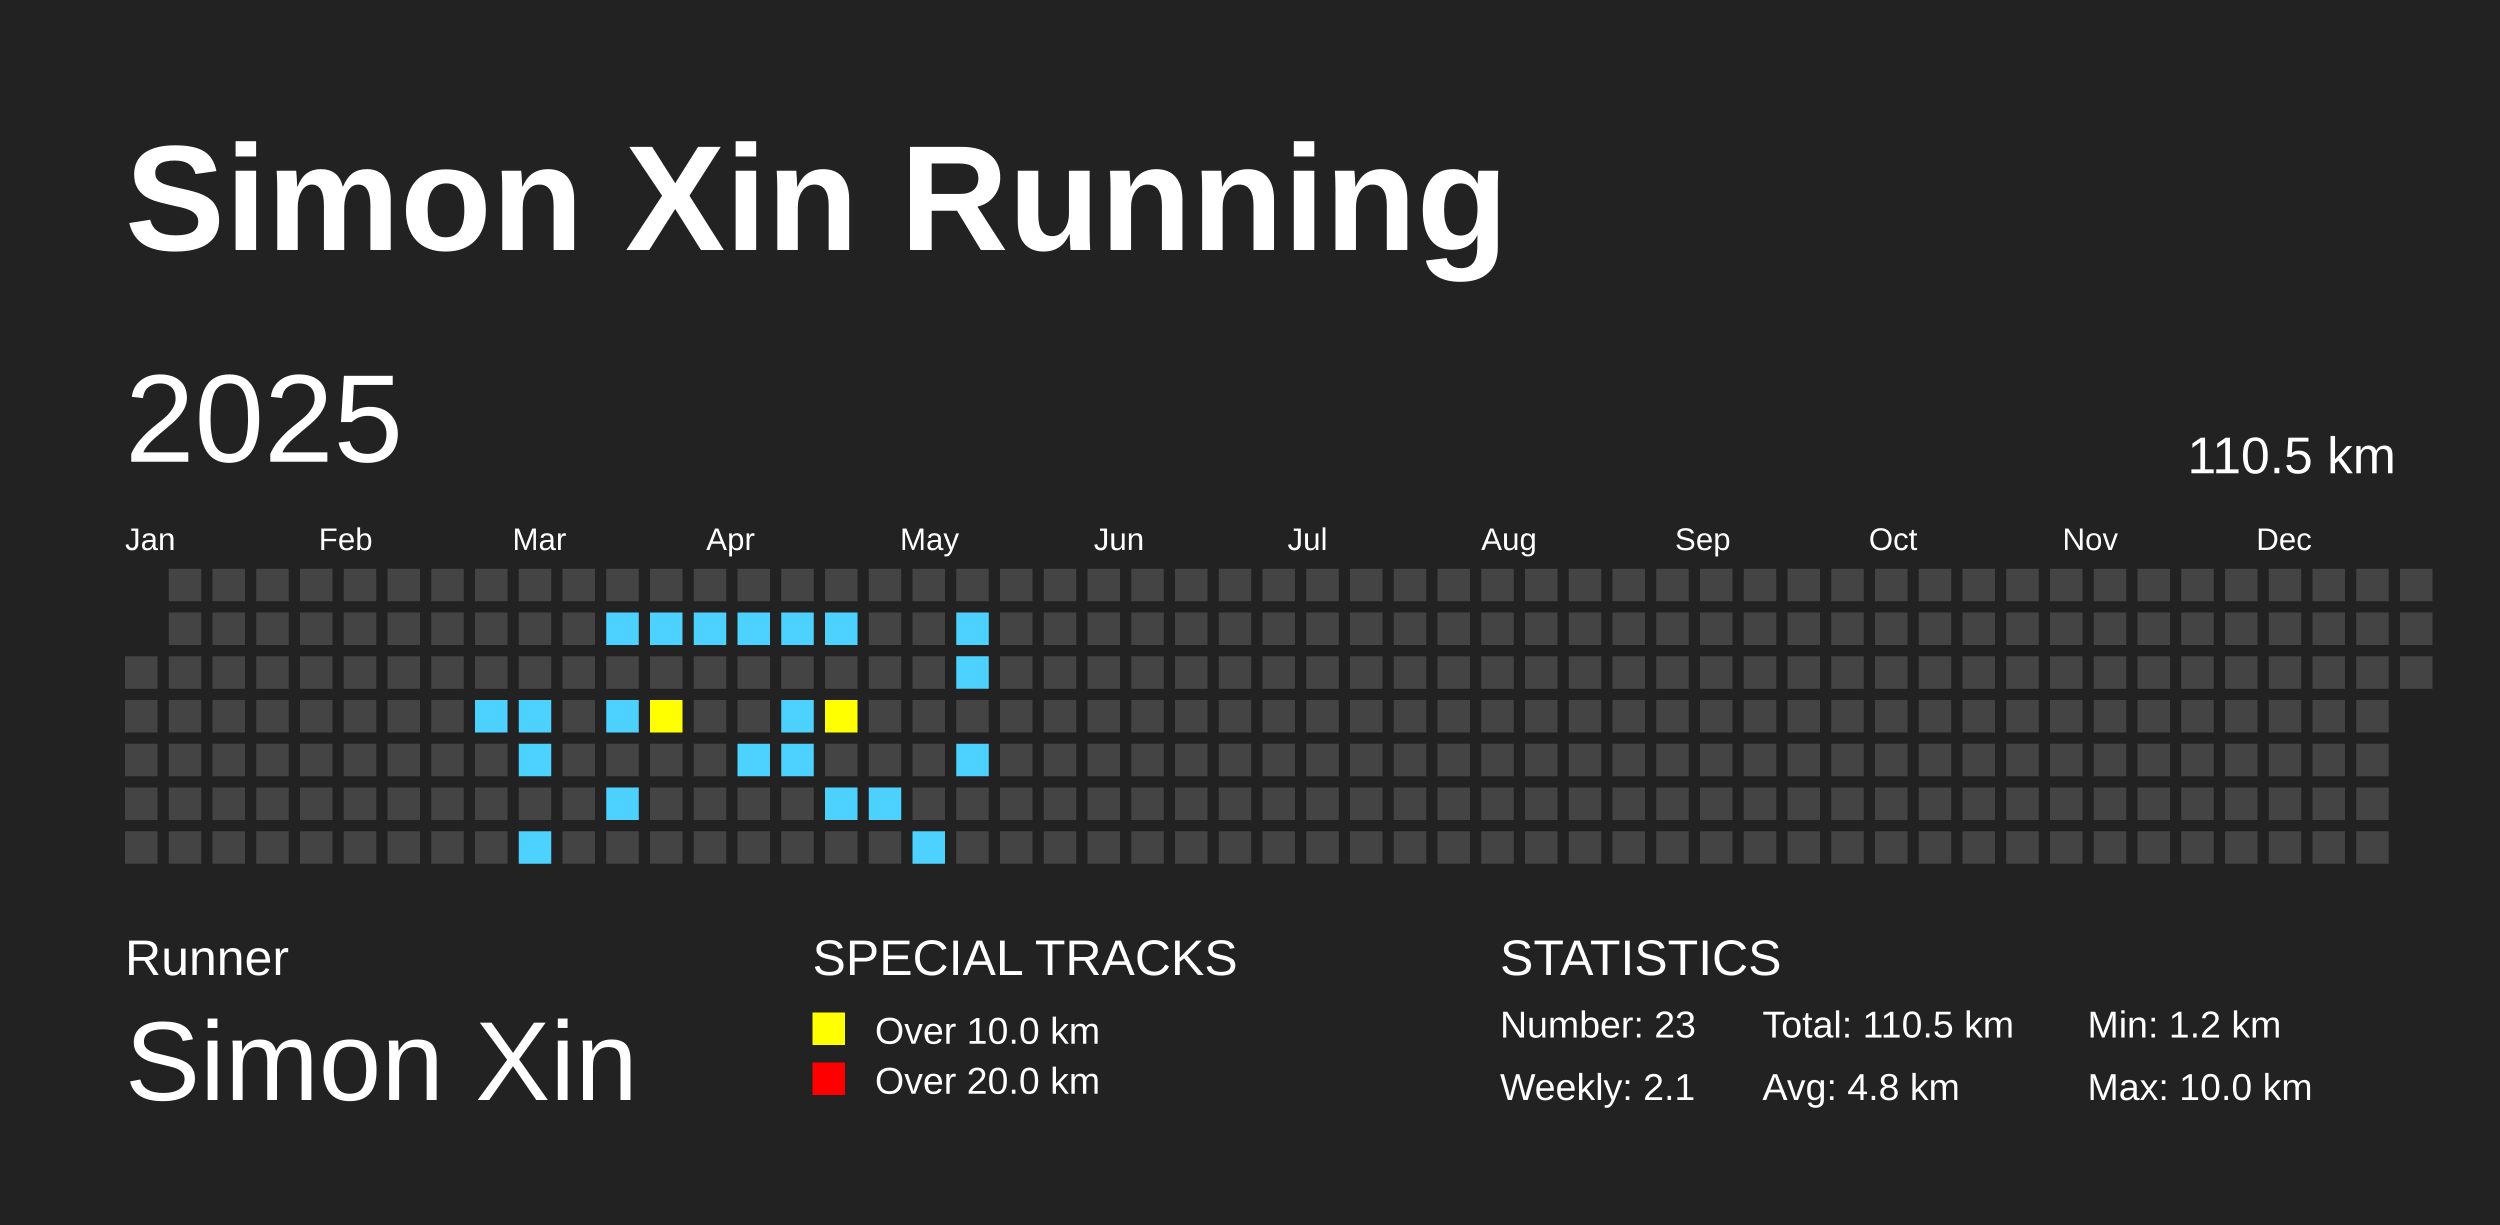
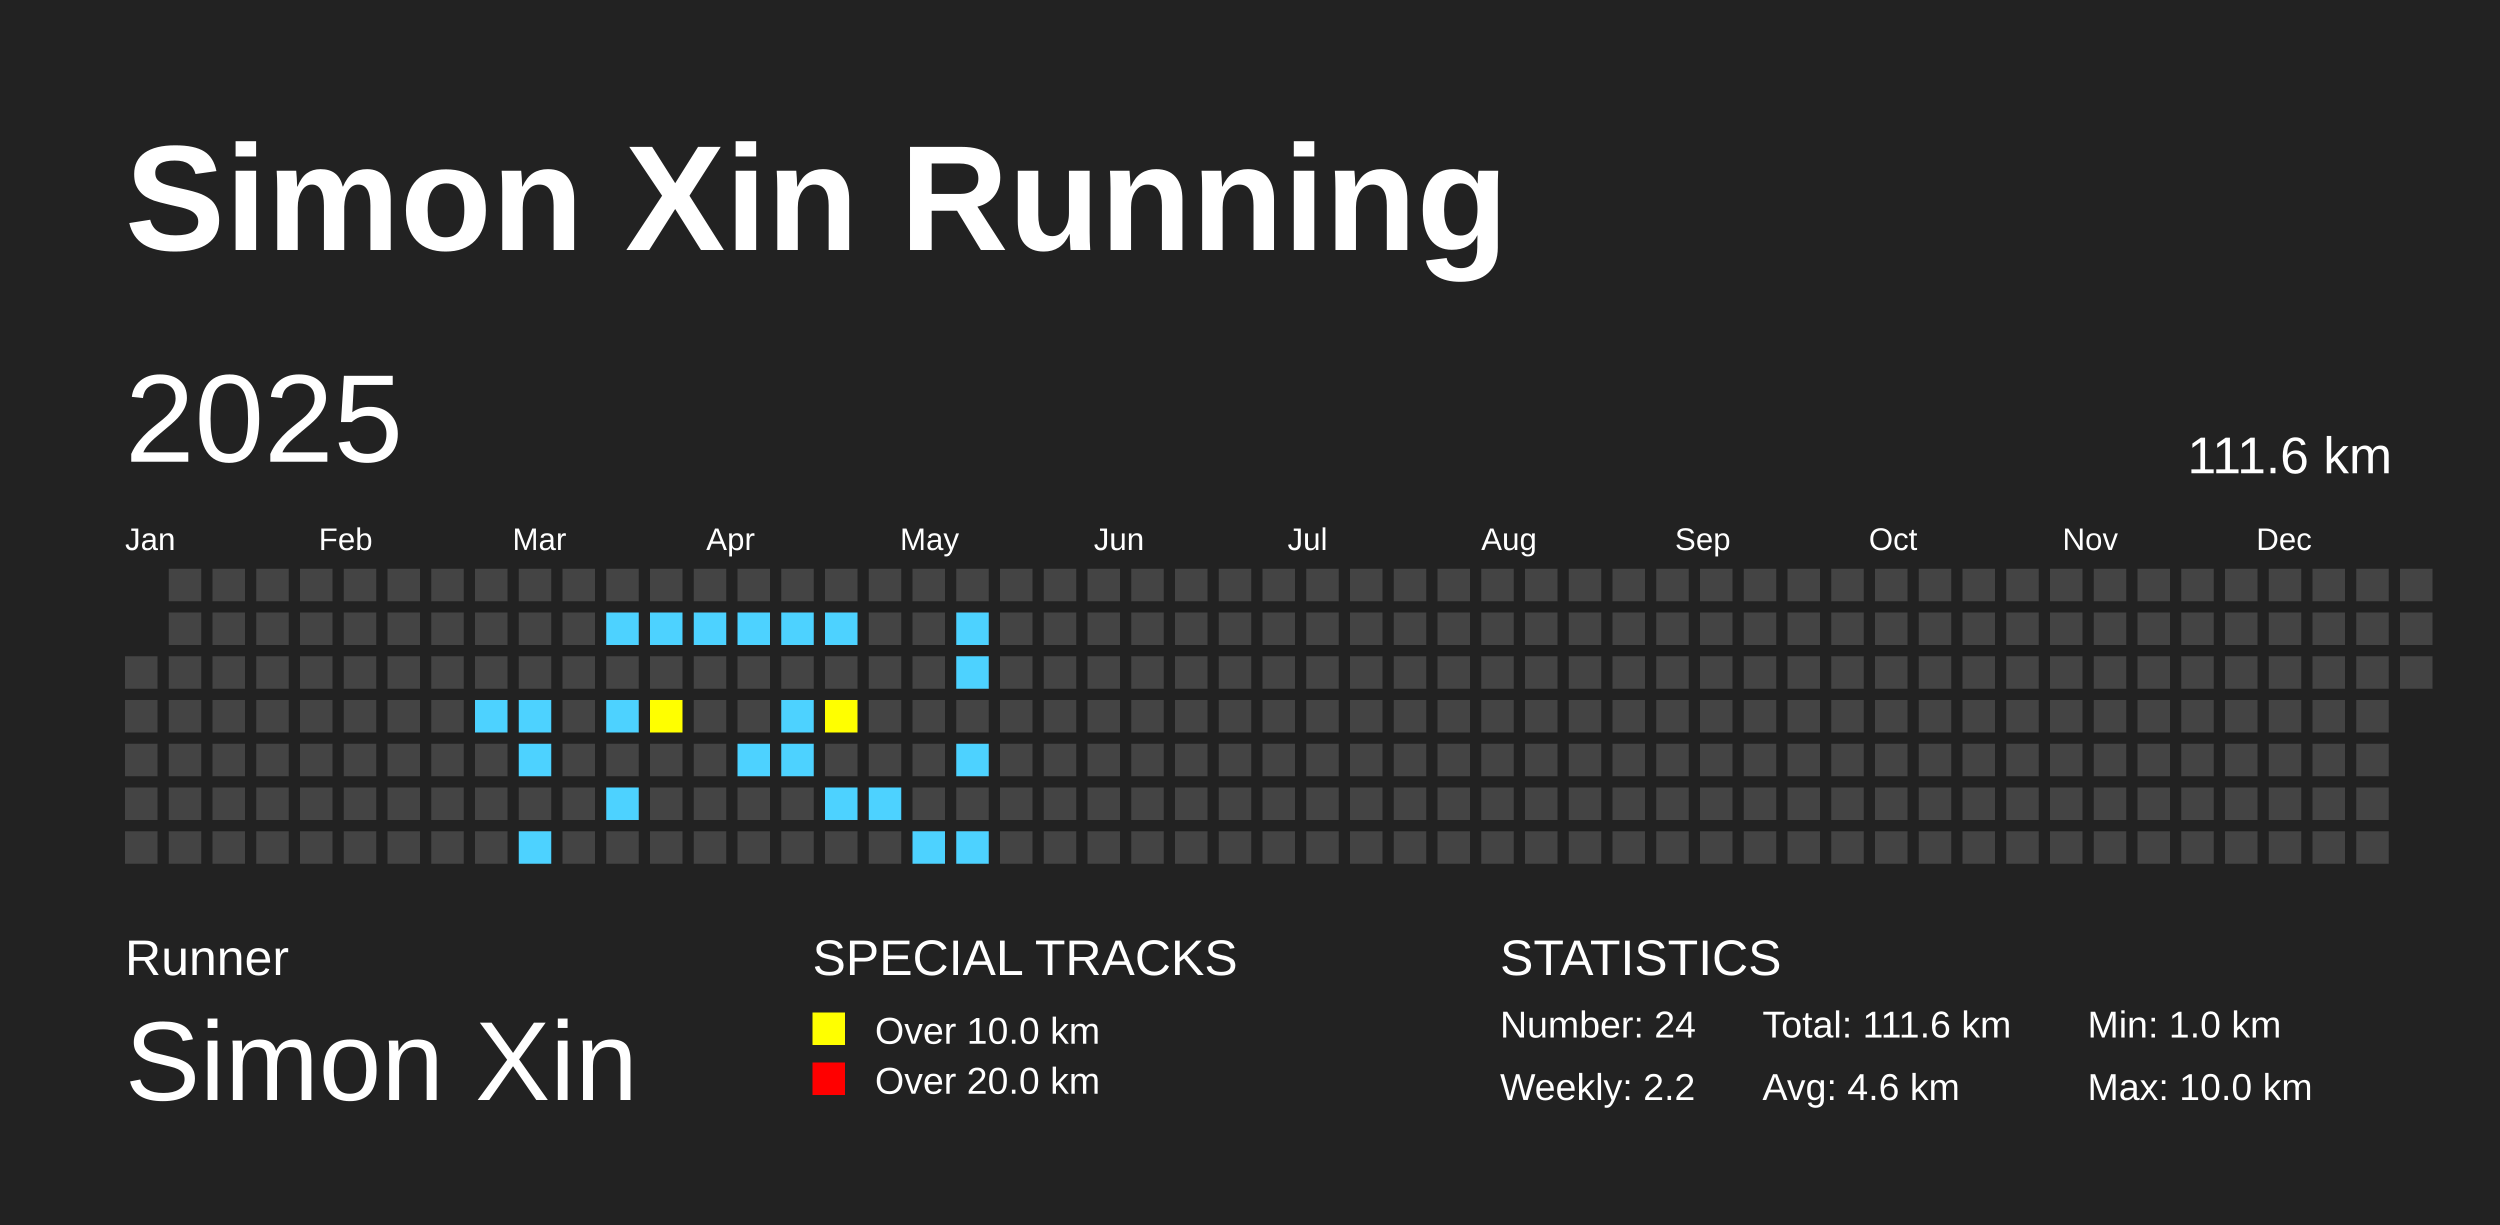
<svg xmlns="http://www.w3.org/2000/svg" baseProfile="full" height="98mm" version="1.1" viewBox="0,0,200,98" width="200mm">
  <defs />
  <rect fill="#222222" height="98" width="200" x="0" y="0" />
  <text fill="#FFFFFF" style="font-size:12px; font-family:Arial; font-weight:bold;" x="10" y="20">Simon Xin Running</text>
  <text fill="#FFFFFF" style="font-size:4px; font-family:Arial" x="10" y="78">Runner</text>
  <text fill="#FFFFFF" style="font-size:9px; font-family:Arial" x="10" y="88">Simon Xin</text>
  <text fill="#FFFFFF" style="font-size:4px; font-family:Arial" x="65" y="78">SPECIAL TRACKS</text>
  <rect fill="yellow" height="2.6" width="2.6" x="65" y="81" />
  <text fill="#FFFFFF" style="font-size:3px; font-family:Arial" x="70" y="83.5">Over 10.0 km</text>
  <rect fill="red" height="2.6" width="2.6" x="65" y="85" />
  <text fill="#FFFFFF" style="font-size:3px; font-family:Arial" x="70" y="87.5">Over 20.0 km</text>
  <text fill="#FFFFFF" style="font-size:4px; font-family:Arial" x="120" y="78">STATISTICS</text>
-   <text fill="#FFFFFF" style="font-size:3px; font-family:Arial" x="120" y="83">Number: 23</text>
-   <text fill="#FFFFFF" style="font-size:3px; font-family:Arial" x="120" y="88">Weekly: 2.1</text>
-   <text fill="#FFFFFF" style="font-size:3px; font-family:Arial" x="141" y="83">Total: 110.5 km</text>
-   <text fill="#FFFFFF" style="font-size:3px; font-family:Arial" x="141" y="88">Avg: 4.8 km</text>
-   <text fill="#FFFFFF" style="font-size:3px; font-family:Arial" x="167" y="83">Min: 1.2 km</text>
+   <text fill="#FFFFFF" style="font-size:3px; font-family:Arial" x="120" y="83">Number: 24</text>
+   <text fill="#FFFFFF" style="font-size:3px; font-family:Arial" x="120" y="88">Weekly: 2.2</text>
+   <text fill="#FFFFFF" style="font-size:3px; font-family:Arial" x="141" y="83">Total: 111.6 km</text>
+   <text fill="#FFFFFF" style="font-size:3px; font-family:Arial" x="141" y="88">Avg: 4.6 km</text>
+   <text fill="#FFFFFF" style="font-size:3px; font-family:Arial" x="167" y="83">Min: 1.0 km</text>
  <text fill="#FFFFFF" style="font-size:3px; font-family:Arial" x="167" y="88">Max: 10.0 km</text>
  <text dominant-baseline="hanging" fill="#FFFFFF" style="font-size:10.0px; font-family:Arial;" x="10" y="30">2025</text>
-   <text dominant-baseline="hanging" fill="#FFFFFF" style="font-size:4.125px; font-family:Arial;" x="175" y="35">110.5 km</text>
+   <text dominant-baseline="hanging" fill="#FFFFFF" style="font-size:4.125px; font-family:Arial;" x="175" y="35">111.6 km</text>
  <text fill="#FFFFFF" style="font-size:2.5px; font-family:Arial" x="10.0" y="44">Jan</text>
  <text fill="#FFFFFF" style="font-size:2.5px; font-family:Arial" x="25.5" y="44">Feb</text>
  <text fill="#FFFFFF" style="font-size:2.5px; font-family:Arial" x="41.0" y="44">Mar</text>
  <text fill="#FFFFFF" style="font-size:2.5px; font-family:Arial" x="56.5" y="44">Apr</text>
  <text fill="#FFFFFF" style="font-size:2.5px; font-family:Arial" x="72.0" y="44">May</text>
  <text fill="#FFFFFF" style="font-size:2.5px; font-family:Arial" x="87.5" y="44">Jun</text>
  <text fill="#FFFFFF" style="font-size:2.5px; font-family:Arial" x="103.0" y="44">Jul</text>
  <text fill="#FFFFFF" style="font-size:2.5px; font-family:Arial" x="118.5" y="44">Aug</text>
  <text fill="#FFFFFF" style="font-size:2.5px; font-family:Arial" x="134.0" y="44">Sep</text>
  <text fill="#FFFFFF" style="font-size:2.5px; font-family:Arial" x="149.5" y="44">Oct</text>
  <text fill="#FFFFFF" style="font-size:2.5px; font-family:Arial" x="165.0" y="44">Nov</text>
  <text fill="#FFFFFF" style="font-size:2.5px; font-family:Arial" x="180.5" y="44">Dec</text>
  <rect fill="#444444" height="2.6" width="2.6" x="10.0" y="52.5" />
  <rect fill="#444444" height="2.6" width="2.6" x="10.0" y="56.0" />
  <rect fill="#444444" height="2.6" width="2.6" x="10.0" y="59.5" />
  <rect fill="#444444" height="2.6" width="2.6" x="10.0" y="63.0" />
  <rect fill="#444444" height="2.6" width="2.6" x="10.0" y="66.5" />
  <rect fill="#444444" height="2.6" width="2.6" x="13.5" y="45.5" />
  <rect fill="#444444" height="2.6" width="2.6" x="13.5" y="49.0" />
  <rect fill="#444444" height="2.6" width="2.6" x="13.5" y="52.5" />
  <rect fill="#444444" height="2.6" width="2.6" x="13.5" y="56.0" />
  <rect fill="#444444" height="2.6" width="2.6" x="13.5" y="59.5" />
  <rect fill="#444444" height="2.6" width="2.6" x="13.5" y="63.0" />
  <rect fill="#444444" height="2.6" width="2.6" x="13.5" y="66.5" />
  <rect fill="#444444" height="2.6" width="2.6" x="17.0" y="45.5" />
  <rect fill="#444444" height="2.6" width="2.6" x="17.0" y="49.0" />
  <rect fill="#444444" height="2.6" width="2.6" x="17.0" y="52.5" />
  <rect fill="#444444" height="2.6" width="2.6" x="17.0" y="56.0" />
  <rect fill="#444444" height="2.6" width="2.6" x="17.0" y="59.5" />
  <rect fill="#444444" height="2.6" width="2.6" x="17.0" y="63.0" />
  <rect fill="#444444" height="2.6" width="2.6" x="17.0" y="66.5" />
  <rect fill="#444444" height="2.6" width="2.6" x="20.5" y="45.5" />
  <rect fill="#444444" height="2.6" width="2.6" x="20.5" y="49.0" />
  <rect fill="#444444" height="2.6" width="2.6" x="20.5" y="52.5" />
  <rect fill="#444444" height="2.6" width="2.6" x="20.5" y="56.0" />
  <rect fill="#444444" height="2.6" width="2.6" x="20.5" y="59.5" />
  <rect fill="#444444" height="2.6" width="2.6" x="20.5" y="63.0" />
  <rect fill="#444444" height="2.6" width="2.6" x="20.5" y="66.5" />
  <rect fill="#444444" height="2.6" width="2.6" x="24.0" y="45.5" />
  <rect fill="#444444" height="2.6" width="2.6" x="24.0" y="49.0" />
  <rect fill="#444444" height="2.6" width="2.6" x="24.0" y="52.5" />
  <rect fill="#444444" height="2.6" width="2.6" x="24.0" y="56.0" />
  <rect fill="#444444" height="2.6" width="2.6" x="24.0" y="59.5" />
  <rect fill="#444444" height="2.6" width="2.6" x="24.0" y="63.0" />
  <rect fill="#444444" height="2.6" width="2.6" x="24.0" y="66.5" />
  <rect fill="#444444" height="2.6" width="2.6" x="27.5" y="45.5" />
  <rect fill="#444444" height="2.6" width="2.6" x="27.5" y="49.0" />
  <rect fill="#444444" height="2.6" width="2.6" x="27.5" y="52.5" />
  <rect fill="#444444" height="2.6" width="2.6" x="27.5" y="56.0" />
  <rect fill="#444444" height="2.6" width="2.6" x="27.5" y="59.5" />
  <rect fill="#444444" height="2.6" width="2.6" x="27.5" y="63.0" />
  <rect fill="#444444" height="2.6" width="2.6" x="27.5" y="66.5" />
  <rect fill="#444444" height="2.6" width="2.6" x="31.0" y="45.5" />
  <rect fill="#444444" height="2.6" width="2.6" x="31.0" y="49.0" />
  <rect fill="#444444" height="2.6" width="2.6" x="31.0" y="52.5" />
  <rect fill="#444444" height="2.6" width="2.6" x="31.0" y="56.0" />
  <rect fill="#444444" height="2.6" width="2.6" x="31.0" y="59.5" />
  <rect fill="#444444" height="2.6" width="2.6" x="31.0" y="63.0" />
  <rect fill="#444444" height="2.6" width="2.6" x="31.0" y="66.5" />
  <rect fill="#444444" height="2.6" width="2.6" x="34.5" y="45.5" />
  <rect fill="#444444" height="2.6" width="2.6" x="34.5" y="49.0" />
  <rect fill="#444444" height="2.6" width="2.6" x="34.5" y="52.5" />
  <rect fill="#444444" height="2.6" width="2.6" x="34.5" y="56.0" />
  <rect fill="#444444" height="2.6" width="2.6" x="34.5" y="59.5" />
  <rect fill="#444444" height="2.6" width="2.6" x="34.5" y="63.0" />
  <rect fill="#444444" height="2.6" width="2.6" x="34.5" y="66.5" />
  <rect fill="#444444" height="2.6" width="2.6" x="38.0" y="45.5" />
  <rect fill="#444444" height="2.6" width="2.6" x="38.0" y="49.0" />
  <rect fill="#444444" height="2.6" width="2.6" x="38.0" y="52.5" />
  <rect fill="#4DD2FF" height="2.6" width="2.6" x="38.0" y="56.0" />
  <rect fill="#444444" height="2.6" width="2.6" x="38.0" y="59.5" />
  <rect fill="#444444" height="2.6" width="2.6" x="38.0" y="63.0" />
  <rect fill="#444444" height="2.6" width="2.6" x="38.0" y="66.5" />
  <rect fill="#444444" height="2.6" width="2.6" x="41.5" y="45.5" />
  <rect fill="#444444" height="2.6" width="2.6" x="41.5" y="49.0" />
  <rect fill="#444444" height="2.6" width="2.6" x="41.5" y="52.5" />
  <rect fill="#4DD2FF" height="2.6" width="2.6" x="41.5" y="56.0" />
  <rect fill="#4DD2FF" height="2.6" width="2.6" x="41.5" y="59.5" />
  <rect fill="#444444" height="2.6" width="2.6" x="41.5" y="63.0" />
  <rect fill="#4DD2FF" height="2.6" width="2.6" x="41.5" y="66.5" />
  <rect fill="#444444" height="2.6" width="2.6" x="45.0" y="45.5" />
  <rect fill="#444444" height="2.6" width="2.6" x="45.0" y="49.0" />
  <rect fill="#444444" height="2.6" width="2.6" x="45.0" y="52.5" />
  <rect fill="#444444" height="2.6" width="2.6" x="45.0" y="56.0" />
  <rect fill="#444444" height="2.6" width="2.6" x="45.0" y="59.5" />
  <rect fill="#444444" height="2.6" width="2.6" x="45.0" y="63.0" />
  <rect fill="#444444" height="2.6" width="2.6" x="45.0" y="66.5" />
  <rect fill="#444444" height="2.6" width="2.6" x="48.5" y="45.5" />
  <rect fill="#4DD2FF" height="2.6" width="2.6" x="48.5" y="49.0" />
  <rect fill="#444444" height="2.6" width="2.6" x="48.5" y="52.5" />
  <rect fill="#4DD2FF" height="2.6" width="2.6" x="48.5" y="56.0" />
  <rect fill="#444444" height="2.6" width="2.6" x="48.5" y="59.5" />
  <rect fill="#4DD2FF" height="2.6" width="2.6" x="48.5" y="63.0" />
  <rect fill="#444444" height="2.6" width="2.6" x="48.5" y="66.5" />
  <rect fill="#444444" height="2.6" width="2.6" x="52.0" y="45.5" />
  <rect fill="#4DD2FF" height="2.6" width="2.6" x="52.0" y="49.0" />
  <rect fill="#444444" height="2.6" width="2.6" x="52.0" y="52.5" />
  <rect fill="yellow" height="2.6" width="2.6" x="52.0" y="56.0" />
  <rect fill="#444444" height="2.6" width="2.6" x="52.0" y="59.5" />
  <rect fill="#444444" height="2.6" width="2.6" x="52.0" y="63.0" />
  <rect fill="#444444" height="2.6" width="2.6" x="52.0" y="66.5" />
  <rect fill="#444444" height="2.6" width="2.6" x="55.5" y="45.5" />
  <rect fill="#4DD2FF" height="2.6" width="2.6" x="55.5" y="49.0" />
  <rect fill="#444444" height="2.6" width="2.6" x="55.5" y="52.5" />
  <rect fill="#444444" height="2.6" width="2.6" x="55.5" y="56.0" />
  <rect fill="#444444" height="2.6" width="2.6" x="55.5" y="59.5" />
  <rect fill="#444444" height="2.6" width="2.6" x="55.5" y="63.0" />
  <rect fill="#444444" height="2.6" width="2.6" x="55.5" y="66.5" />
  <rect fill="#444444" height="2.6" width="2.6" x="59.0" y="45.5" />
  <rect fill="#4DD2FF" height="2.6" width="2.6" x="59.0" y="49.0" />
  <rect fill="#444444" height="2.6" width="2.6" x="59.0" y="52.5" />
  <rect fill="#444444" height="2.6" width="2.6" x="59.0" y="56.0" />
  <rect fill="#4DD2FF" height="2.6" width="2.6" x="59.0" y="59.5" />
  <rect fill="#444444" height="2.6" width="2.6" x="59.0" y="63.0" />
  <rect fill="#444444" height="2.6" width="2.6" x="59.0" y="66.5" />
  <rect fill="#444444" height="2.6" width="2.6" x="62.5" y="45.5" />
  <rect fill="#4DD2FF" height="2.6" width="2.6" x="62.5" y="49.0" />
  <rect fill="#444444" height="2.6" width="2.6" x="62.5" y="52.5" />
  <rect fill="#4DD2FF" height="2.6" width="2.6" x="62.5" y="56.0" />
  <rect fill="#4DD2FF" height="2.6" width="2.6" x="62.5" y="59.5" />
  <rect fill="#444444" height="2.6" width="2.6" x="62.5" y="63.0" />
  <rect fill="#444444" height="2.6" width="2.6" x="62.5" y="66.5" />
  <rect fill="#444444" height="2.6" width="2.6" x="66.0" y="45.5" />
  <rect fill="#4DD2FF" height="2.6" width="2.6" x="66.0" y="49.0" />
  <rect fill="#444444" height="2.6" width="2.6" x="66.0" y="52.5" />
  <rect fill="yellow" height="2.6" width="2.6" x="66.0" y="56.0" />
  <rect fill="#444444" height="2.6" width="2.6" x="66.0" y="59.5" />
  <rect fill="#4DD2FF" height="2.6" width="2.6" x="66.0" y="63.0" />
  <rect fill="#444444" height="2.6" width="2.6" x="66.0" y="66.5" />
  <rect fill="#444444" height="2.6" width="2.6" x="69.5" y="45.5" />
  <rect fill="#444444" height="2.6" width="2.6" x="69.5" y="49.0" />
  <rect fill="#444444" height="2.6" width="2.6" x="69.5" y="52.5" />
  <rect fill="#444444" height="2.6" width="2.6" x="69.5" y="56.0" />
  <rect fill="#444444" height="2.6" width="2.6" x="69.5" y="59.5" />
  <rect fill="#4DD2FF" height="2.6" width="2.6" x="69.5" y="63.0" />
  <rect fill="#444444" height="2.6" width="2.6" x="69.5" y="66.5" />
  <rect fill="#444444" height="2.6" width="2.6" x="73.0" y="45.5" />
  <rect fill="#444444" height="2.6" width="2.6" x="73.0" y="49.0" />
  <rect fill="#444444" height="2.6" width="2.6" x="73.0" y="52.5" />
  <rect fill="#444444" height="2.6" width="2.6" x="73.0" y="56.0" />
  <rect fill="#444444" height="2.6" width="2.6" x="73.0" y="59.5" />
  <rect fill="#444444" height="2.6" width="2.6" x="73.0" y="63.0" />
  <rect fill="#4DD2FF" height="2.6" width="2.6" x="73.0" y="66.5" />
  <rect fill="#444444" height="2.6" width="2.6" x="76.5" y="45.5" />
  <rect fill="#4DD2FF" height="2.6" width="2.6" x="76.5" y="49.0" />
  <rect fill="#4DD2FF" height="2.6" width="2.6" x="76.5" y="52.5" />
  <rect fill="#444444" height="2.6" width="2.6" x="76.5" y="56.0" />
  <rect fill="#4DD2FF" height="2.6" width="2.6" x="76.5" y="59.5" />
  <rect fill="#444444" height="2.6" width="2.6" x="76.5" y="63.0" />
-   <rect fill="#444444" height="2.6" width="2.6" x="76.5" y="66.5" />
+   <rect fill="#4DD2FF" height="2.6" width="2.6" x="76.5" y="66.5" />
  <rect fill="#444444" height="2.6" width="2.6" x="80.0" y="45.5" />
  <rect fill="#444444" height="2.6" width="2.6" x="80.0" y="49.0" />
  <rect fill="#444444" height="2.6" width="2.6" x="80.0" y="52.5" />
  <rect fill="#444444" height="2.6" width="2.6" x="80.0" y="56.0" />
  <rect fill="#444444" height="2.6" width="2.6" x="80.0" y="59.5" />
  <rect fill="#444444" height="2.6" width="2.6" x="80.0" y="63.0" />
  <rect fill="#444444" height="2.6" width="2.6" x="80.0" y="66.5" />
  <rect fill="#444444" height="2.6" width="2.6" x="83.5" y="45.5" />
  <rect fill="#444444" height="2.6" width="2.6" x="83.5" y="49.0" />
  <rect fill="#444444" height="2.6" width="2.6" x="83.5" y="52.5" />
  <rect fill="#444444" height="2.6" width="2.6" x="83.5" y="56.0" />
  <rect fill="#444444" height="2.6" width="2.6" x="83.5" y="59.5" />
  <rect fill="#444444" height="2.6" width="2.6" x="83.5" y="63.0" />
  <rect fill="#444444" height="2.6" width="2.6" x="83.5" y="66.5" />
  <rect fill="#444444" height="2.6" width="2.6" x="87.0" y="45.5" />
  <rect fill="#444444" height="2.6" width="2.6" x="87.0" y="49.0" />
  <rect fill="#444444" height="2.6" width="2.6" x="87.0" y="52.5" />
  <rect fill="#444444" height="2.6" width="2.6" x="87.0" y="56.0" />
  <rect fill="#444444" height="2.6" width="2.6" x="87.0" y="59.5" />
  <rect fill="#444444" height="2.6" width="2.6" x="87.0" y="63.0" />
  <rect fill="#444444" height="2.6" width="2.6" x="87.0" y="66.5" />
  <rect fill="#444444" height="2.6" width="2.6" x="90.5" y="45.5" />
  <rect fill="#444444" height="2.6" width="2.6" x="90.5" y="49.0" />
  <rect fill="#444444" height="2.6" width="2.6" x="90.5" y="52.5" />
  <rect fill="#444444" height="2.6" width="2.6" x="90.5" y="56.0" />
  <rect fill="#444444" height="2.6" width="2.6" x="90.5" y="59.5" />
  <rect fill="#444444" height="2.6" width="2.6" x="90.5" y="63.0" />
  <rect fill="#444444" height="2.6" width="2.6" x="90.5" y="66.5" />
  <rect fill="#444444" height="2.6" width="2.6" x="94.0" y="45.5" />
  <rect fill="#444444" height="2.6" width="2.6" x="94.0" y="49.0" />
  <rect fill="#444444" height="2.6" width="2.6" x="94.0" y="52.5" />
  <rect fill="#444444" height="2.6" width="2.6" x="94.0" y="56.0" />
  <rect fill="#444444" height="2.6" width="2.6" x="94.0" y="59.5" />
  <rect fill="#444444" height="2.6" width="2.6" x="94.0" y="63.0" />
  <rect fill="#444444" height="2.6" width="2.6" x="94.0" y="66.5" />
  <rect fill="#444444" height="2.6" width="2.6" x="97.5" y="45.5" />
  <rect fill="#444444" height="2.6" width="2.6" x="97.5" y="49.0" />
  <rect fill="#444444" height="2.6" width="2.6" x="97.5" y="52.5" />
  <rect fill="#444444" height="2.6" width="2.6" x="97.5" y="56.0" />
  <rect fill="#444444" height="2.6" width="2.6" x="97.5" y="59.5" />
  <rect fill="#444444" height="2.6" width="2.6" x="97.5" y="63.0" />
  <rect fill="#444444" height="2.6" width="2.6" x="97.5" y="66.5" />
  <rect fill="#444444" height="2.6" width="2.6" x="101.0" y="45.5" />
  <rect fill="#444444" height="2.6" width="2.6" x="101.0" y="49.0" />
  <rect fill="#444444" height="2.6" width="2.6" x="101.0" y="52.5" />
  <rect fill="#444444" height="2.6" width="2.6" x="101.0" y="56.0" />
  <rect fill="#444444" height="2.6" width="2.6" x="101.0" y="59.5" />
  <rect fill="#444444" height="2.6" width="2.6" x="101.0" y="63.0" />
  <rect fill="#444444" height="2.6" width="2.6" x="101.0" y="66.5" />
  <rect fill="#444444" height="2.6" width="2.6" x="104.5" y="45.5" />
  <rect fill="#444444" height="2.6" width="2.6" x="104.5" y="49.0" />
  <rect fill="#444444" height="2.6" width="2.6" x="104.5" y="52.5" />
  <rect fill="#444444" height="2.6" width="2.6" x="104.5" y="56.0" />
  <rect fill="#444444" height="2.6" width="2.6" x="104.5" y="59.5" />
  <rect fill="#444444" height="2.6" width="2.6" x="104.5" y="63.0" />
  <rect fill="#444444" height="2.6" width="2.6" x="104.5" y="66.5" />
  <rect fill="#444444" height="2.6" width="2.6" x="108.0" y="45.5" />
  <rect fill="#444444" height="2.6" width="2.6" x="108.0" y="49.0" />
  <rect fill="#444444" height="2.6" width="2.6" x="108.0" y="52.5" />
  <rect fill="#444444" height="2.6" width="2.6" x="108.0" y="56.0" />
  <rect fill="#444444" height="2.6" width="2.6" x="108.0" y="59.5" />
  <rect fill="#444444" height="2.6" width="2.6" x="108.0" y="63.0" />
  <rect fill="#444444" height="2.6" width="2.6" x="108.0" y="66.5" />
  <rect fill="#444444" height="2.6" width="2.6" x="111.5" y="45.5" />
  <rect fill="#444444" height="2.6" width="2.6" x="111.5" y="49.0" />
  <rect fill="#444444" height="2.6" width="2.6" x="111.5" y="52.5" />
  <rect fill="#444444" height="2.6" width="2.6" x="111.5" y="56.0" />
  <rect fill="#444444" height="2.6" width="2.6" x="111.5" y="59.5" />
  <rect fill="#444444" height="2.6" width="2.6" x="111.5" y="63.0" />
  <rect fill="#444444" height="2.6" width="2.6" x="111.5" y="66.5" />
  <rect fill="#444444" height="2.6" width="2.6" x="115.0" y="45.5" />
  <rect fill="#444444" height="2.6" width="2.6" x="115.0" y="49.0" />
  <rect fill="#444444" height="2.6" width="2.6" x="115.0" y="52.5" />
  <rect fill="#444444" height="2.6" width="2.6" x="115.0" y="56.0" />
  <rect fill="#444444" height="2.6" width="2.6" x="115.0" y="59.5" />
  <rect fill="#444444" height="2.6" width="2.6" x="115.0" y="63.0" />
  <rect fill="#444444" height="2.6" width="2.6" x="115.0" y="66.5" />
  <rect fill="#444444" height="2.6" width="2.6" x="118.5" y="45.5" />
  <rect fill="#444444" height="2.6" width="2.6" x="118.5" y="49.0" />
  <rect fill="#444444" height="2.6" width="2.6" x="118.5" y="52.5" />
  <rect fill="#444444" height="2.6" width="2.6" x="118.5" y="56.0" />
  <rect fill="#444444" height="2.6" width="2.6" x="118.5" y="59.5" />
  <rect fill="#444444" height="2.6" width="2.6" x="118.5" y="63.0" />
  <rect fill="#444444" height="2.6" width="2.6" x="118.5" y="66.5" />
  <rect fill="#444444" height="2.6" width="2.6" x="122.0" y="45.5" />
  <rect fill="#444444" height="2.6" width="2.6" x="122.0" y="49.0" />
  <rect fill="#444444" height="2.6" width="2.6" x="122.0" y="52.5" />
  <rect fill="#444444" height="2.6" width="2.6" x="122.0" y="56.0" />
  <rect fill="#444444" height="2.6" width="2.6" x="122.0" y="59.5" />
  <rect fill="#444444" height="2.6" width="2.6" x="122.0" y="63.0" />
  <rect fill="#444444" height="2.6" width="2.6" x="122.0" y="66.5" />
  <rect fill="#444444" height="2.6" width="2.6" x="125.5" y="45.5" />
  <rect fill="#444444" height="2.6" width="2.6" x="125.5" y="49.0" />
  <rect fill="#444444" height="2.6" width="2.6" x="125.5" y="52.5" />
  <rect fill="#444444" height="2.6" width="2.6" x="125.5" y="56.0" />
  <rect fill="#444444" height="2.6" width="2.6" x="125.5" y="59.5" />
  <rect fill="#444444" height="2.6" width="2.6" x="125.5" y="63.0" />
  <rect fill="#444444" height="2.6" width="2.6" x="125.5" y="66.5" />
  <rect fill="#444444" height="2.6" width="2.6" x="129.0" y="45.5" />
  <rect fill="#444444" height="2.6" width="2.6" x="129.0" y="49.0" />
  <rect fill="#444444" height="2.6" width="2.6" x="129.0" y="52.5" />
  <rect fill="#444444" height="2.6" width="2.6" x="129.0" y="56.0" />
  <rect fill="#444444" height="2.6" width="2.6" x="129.0" y="59.5" />
  <rect fill="#444444" height="2.6" width="2.6" x="129.0" y="63.0" />
  <rect fill="#444444" height="2.6" width="2.6" x="129.0" y="66.5" />
  <rect fill="#444444" height="2.6" width="2.6" x="132.5" y="45.5" />
  <rect fill="#444444" height="2.6" width="2.6" x="132.5" y="49.0" />
  <rect fill="#444444" height="2.6" width="2.6" x="132.5" y="52.5" />
  <rect fill="#444444" height="2.6" width="2.6" x="132.5" y="56.0" />
  <rect fill="#444444" height="2.6" width="2.6" x="132.5" y="59.5" />
  <rect fill="#444444" height="2.6" width="2.6" x="132.5" y="63.0" />
  <rect fill="#444444" height="2.6" width="2.6" x="132.5" y="66.5" />
  <rect fill="#444444" height="2.6" width="2.6" x="136.0" y="45.5" />
  <rect fill="#444444" height="2.6" width="2.6" x="136.0" y="49.0" />
  <rect fill="#444444" height="2.6" width="2.6" x="136.0" y="52.5" />
  <rect fill="#444444" height="2.6" width="2.6" x="136.0" y="56.0" />
  <rect fill="#444444" height="2.6" width="2.6" x="136.0" y="59.5" />
  <rect fill="#444444" height="2.6" width="2.6" x="136.0" y="63.0" />
  <rect fill="#444444" height="2.6" width="2.6" x="136.0" y="66.5" />
  <rect fill="#444444" height="2.6" width="2.6" x="139.5" y="45.5" />
  <rect fill="#444444" height="2.6" width="2.6" x="139.5" y="49.0" />
  <rect fill="#444444" height="2.6" width="2.6" x="139.5" y="52.5" />
  <rect fill="#444444" height="2.6" width="2.6" x="139.5" y="56.0" />
  <rect fill="#444444" height="2.6" width="2.6" x="139.5" y="59.5" />
  <rect fill="#444444" height="2.6" width="2.6" x="139.5" y="63.0" />
  <rect fill="#444444" height="2.6" width="2.6" x="139.5" y="66.5" />
  <rect fill="#444444" height="2.6" width="2.6" x="143.0" y="45.5" />
  <rect fill="#444444" height="2.6" width="2.6" x="143.0" y="49.0" />
  <rect fill="#444444" height="2.6" width="2.6" x="143.0" y="52.5" />
  <rect fill="#444444" height="2.6" width="2.6" x="143.0" y="56.0" />
  <rect fill="#444444" height="2.6" width="2.6" x="143.0" y="59.5" />
  <rect fill="#444444" height="2.6" width="2.6" x="143.0" y="63.0" />
  <rect fill="#444444" height="2.6" width="2.6" x="143.0" y="66.5" />
  <rect fill="#444444" height="2.6" width="2.6" x="146.5" y="45.5" />
  <rect fill="#444444" height="2.6" width="2.6" x="146.5" y="49.0" />
  <rect fill="#444444" height="2.6" width="2.6" x="146.5" y="52.5" />
  <rect fill="#444444" height="2.6" width="2.6" x="146.5" y="56.0" />
  <rect fill="#444444" height="2.6" width="2.6" x="146.5" y="59.5" />
  <rect fill="#444444" height="2.6" width="2.6" x="146.5" y="63.0" />
  <rect fill="#444444" height="2.6" width="2.6" x="146.5" y="66.5" />
  <rect fill="#444444" height="2.6" width="2.6" x="150.0" y="45.5" />
  <rect fill="#444444" height="2.6" width="2.6" x="150.0" y="49.0" />
  <rect fill="#444444" height="2.6" width="2.6" x="150.0" y="52.5" />
  <rect fill="#444444" height="2.6" width="2.6" x="150.0" y="56.0" />
  <rect fill="#444444" height="2.6" width="2.6" x="150.0" y="59.5" />
  <rect fill="#444444" height="2.6" width="2.6" x="150.0" y="63.0" />
  <rect fill="#444444" height="2.6" width="2.6" x="150.0" y="66.5" />
  <rect fill="#444444" height="2.6" width="2.6" x="153.5" y="45.5" />
  <rect fill="#444444" height="2.6" width="2.6" x="153.5" y="49.0" />
  <rect fill="#444444" height="2.6" width="2.6" x="153.5" y="52.5" />
  <rect fill="#444444" height="2.6" width="2.6" x="153.5" y="56.0" />
  <rect fill="#444444" height="2.6" width="2.6" x="153.5" y="59.5" />
  <rect fill="#444444" height="2.6" width="2.6" x="153.5" y="63.0" />
  <rect fill="#444444" height="2.6" width="2.6" x="153.5" y="66.5" />
  <rect fill="#444444" height="2.6" width="2.6" x="157.0" y="45.5" />
  <rect fill="#444444" height="2.6" width="2.6" x="157.0" y="49.0" />
  <rect fill="#444444" height="2.6" width="2.6" x="157.0" y="52.5" />
  <rect fill="#444444" height="2.6" width="2.6" x="157.0" y="56.0" />
  <rect fill="#444444" height="2.6" width="2.6" x="157.0" y="59.5" />
  <rect fill="#444444" height="2.6" width="2.6" x="157.0" y="63.0" />
  <rect fill="#444444" height="2.6" width="2.6" x="157.0" y="66.5" />
  <rect fill="#444444" height="2.6" width="2.6" x="160.5" y="45.5" />
  <rect fill="#444444" height="2.6" width="2.6" x="160.5" y="49.0" />
  <rect fill="#444444" height="2.6" width="2.6" x="160.5" y="52.5" />
  <rect fill="#444444" height="2.6" width="2.6" x="160.5" y="56.0" />
  <rect fill="#444444" height="2.6" width="2.6" x="160.5" y="59.5" />
  <rect fill="#444444" height="2.6" width="2.6" x="160.5" y="63.0" />
  <rect fill="#444444" height="2.6" width="2.6" x="160.5" y="66.5" />
  <rect fill="#444444" height="2.6" width="2.6" x="164.0" y="45.5" />
  <rect fill="#444444" height="2.6" width="2.6" x="164.0" y="49.0" />
  <rect fill="#444444" height="2.6" width="2.6" x="164.0" y="52.5" />
  <rect fill="#444444" height="2.6" width="2.6" x="164.0" y="56.0" />
  <rect fill="#444444" height="2.6" width="2.6" x="164.0" y="59.5" />
  <rect fill="#444444" height="2.6" width="2.6" x="164.0" y="63.0" />
  <rect fill="#444444" height="2.6" width="2.6" x="164.0" y="66.5" />
  <rect fill="#444444" height="2.6" width="2.6" x="167.5" y="45.5" />
  <rect fill="#444444" height="2.6" width="2.6" x="167.5" y="49.0" />
  <rect fill="#444444" height="2.6" width="2.6" x="167.5" y="52.5" />
  <rect fill="#444444" height="2.6" width="2.6" x="167.5" y="56.0" />
  <rect fill="#444444" height="2.6" width="2.6" x="167.5" y="59.5" />
  <rect fill="#444444" height="2.6" width="2.6" x="167.5" y="63.0" />
  <rect fill="#444444" height="2.6" width="2.6" x="167.5" y="66.5" />
  <rect fill="#444444" height="2.6" width="2.6" x="171.0" y="45.5" />
  <rect fill="#444444" height="2.6" width="2.6" x="171.0" y="49.0" />
  <rect fill="#444444" height="2.6" width="2.6" x="171.0" y="52.5" />
  <rect fill="#444444" height="2.6" width="2.6" x="171.0" y="56.0" />
  <rect fill="#444444" height="2.6" width="2.6" x="171.0" y="59.5" />
  <rect fill="#444444" height="2.6" width="2.6" x="171.0" y="63.0" />
  <rect fill="#444444" height="2.6" width="2.6" x="171.0" y="66.5" />
  <rect fill="#444444" height="2.6" width="2.6" x="174.5" y="45.5" />
  <rect fill="#444444" height="2.6" width="2.6" x="174.5" y="49.0" />
  <rect fill="#444444" height="2.6" width="2.6" x="174.5" y="52.5" />
  <rect fill="#444444" height="2.6" width="2.6" x="174.5" y="56.0" />
  <rect fill="#444444" height="2.6" width="2.6" x="174.5" y="59.5" />
  <rect fill="#444444" height="2.6" width="2.6" x="174.5" y="63.0" />
  <rect fill="#444444" height="2.6" width="2.6" x="174.5" y="66.5" />
  <rect fill="#444444" height="2.6" width="2.6" x="178.0" y="45.5" />
  <rect fill="#444444" height="2.6" width="2.6" x="178.0" y="49.0" />
  <rect fill="#444444" height="2.6" width="2.6" x="178.0" y="52.5" />
  <rect fill="#444444" height="2.6" width="2.6" x="178.0" y="56.0" />
  <rect fill="#444444" height="2.6" width="2.6" x="178.0" y="59.5" />
  <rect fill="#444444" height="2.6" width="2.6" x="178.0" y="63.0" />
  <rect fill="#444444" height="2.6" width="2.6" x="178.0" y="66.5" />
  <rect fill="#444444" height="2.6" width="2.6" x="181.5" y="45.5" />
  <rect fill="#444444" height="2.6" width="2.6" x="181.5" y="49.0" />
  <rect fill="#444444" height="2.6" width="2.6" x="181.5" y="52.5" />
  <rect fill="#444444" height="2.6" width="2.6" x="181.5" y="56.0" />
  <rect fill="#444444" height="2.6" width="2.6" x="181.5" y="59.5" />
  <rect fill="#444444" height="2.6" width="2.6" x="181.5" y="63.0" />
  <rect fill="#444444" height="2.6" width="2.6" x="181.5" y="66.5" />
  <rect fill="#444444" height="2.6" width="2.6" x="185.0" y="45.5" />
  <rect fill="#444444" height="2.6" width="2.6" x="185.0" y="49.0" />
  <rect fill="#444444" height="2.6" width="2.6" x="185.0" y="52.5" />
  <rect fill="#444444" height="2.6" width="2.6" x="185.0" y="56.0" />
  <rect fill="#444444" height="2.6" width="2.6" x="185.0" y="59.5" />
  <rect fill="#444444" height="2.6" width="2.6" x="185.0" y="63.0" />
  <rect fill="#444444" height="2.6" width="2.6" x="185.0" y="66.5" />
  <rect fill="#444444" height="2.6" width="2.6" x="188.5" y="45.5" />
  <rect fill="#444444" height="2.6" width="2.6" x="188.5" y="49.0" />
  <rect fill="#444444" height="2.6" width="2.6" x="188.5" y="52.5" />
  <rect fill="#444444" height="2.6" width="2.6" x="188.5" y="56.0" />
  <rect fill="#444444" height="2.6" width="2.6" x="188.5" y="59.5" />
  <rect fill="#444444" height="2.6" width="2.6" x="188.5" y="63.0" />
  <rect fill="#444444" height="2.6" width="2.6" x="188.5" y="66.5" />
  <rect fill="#444444" height="2.6" width="2.6" x="192.0" y="45.5" />
  <rect fill="#444444" height="2.6" width="2.6" x="192.0" y="49.0" />
  <rect fill="#444444" height="2.6" width="2.6" x="192.0" y="52.5" />
</svg>
